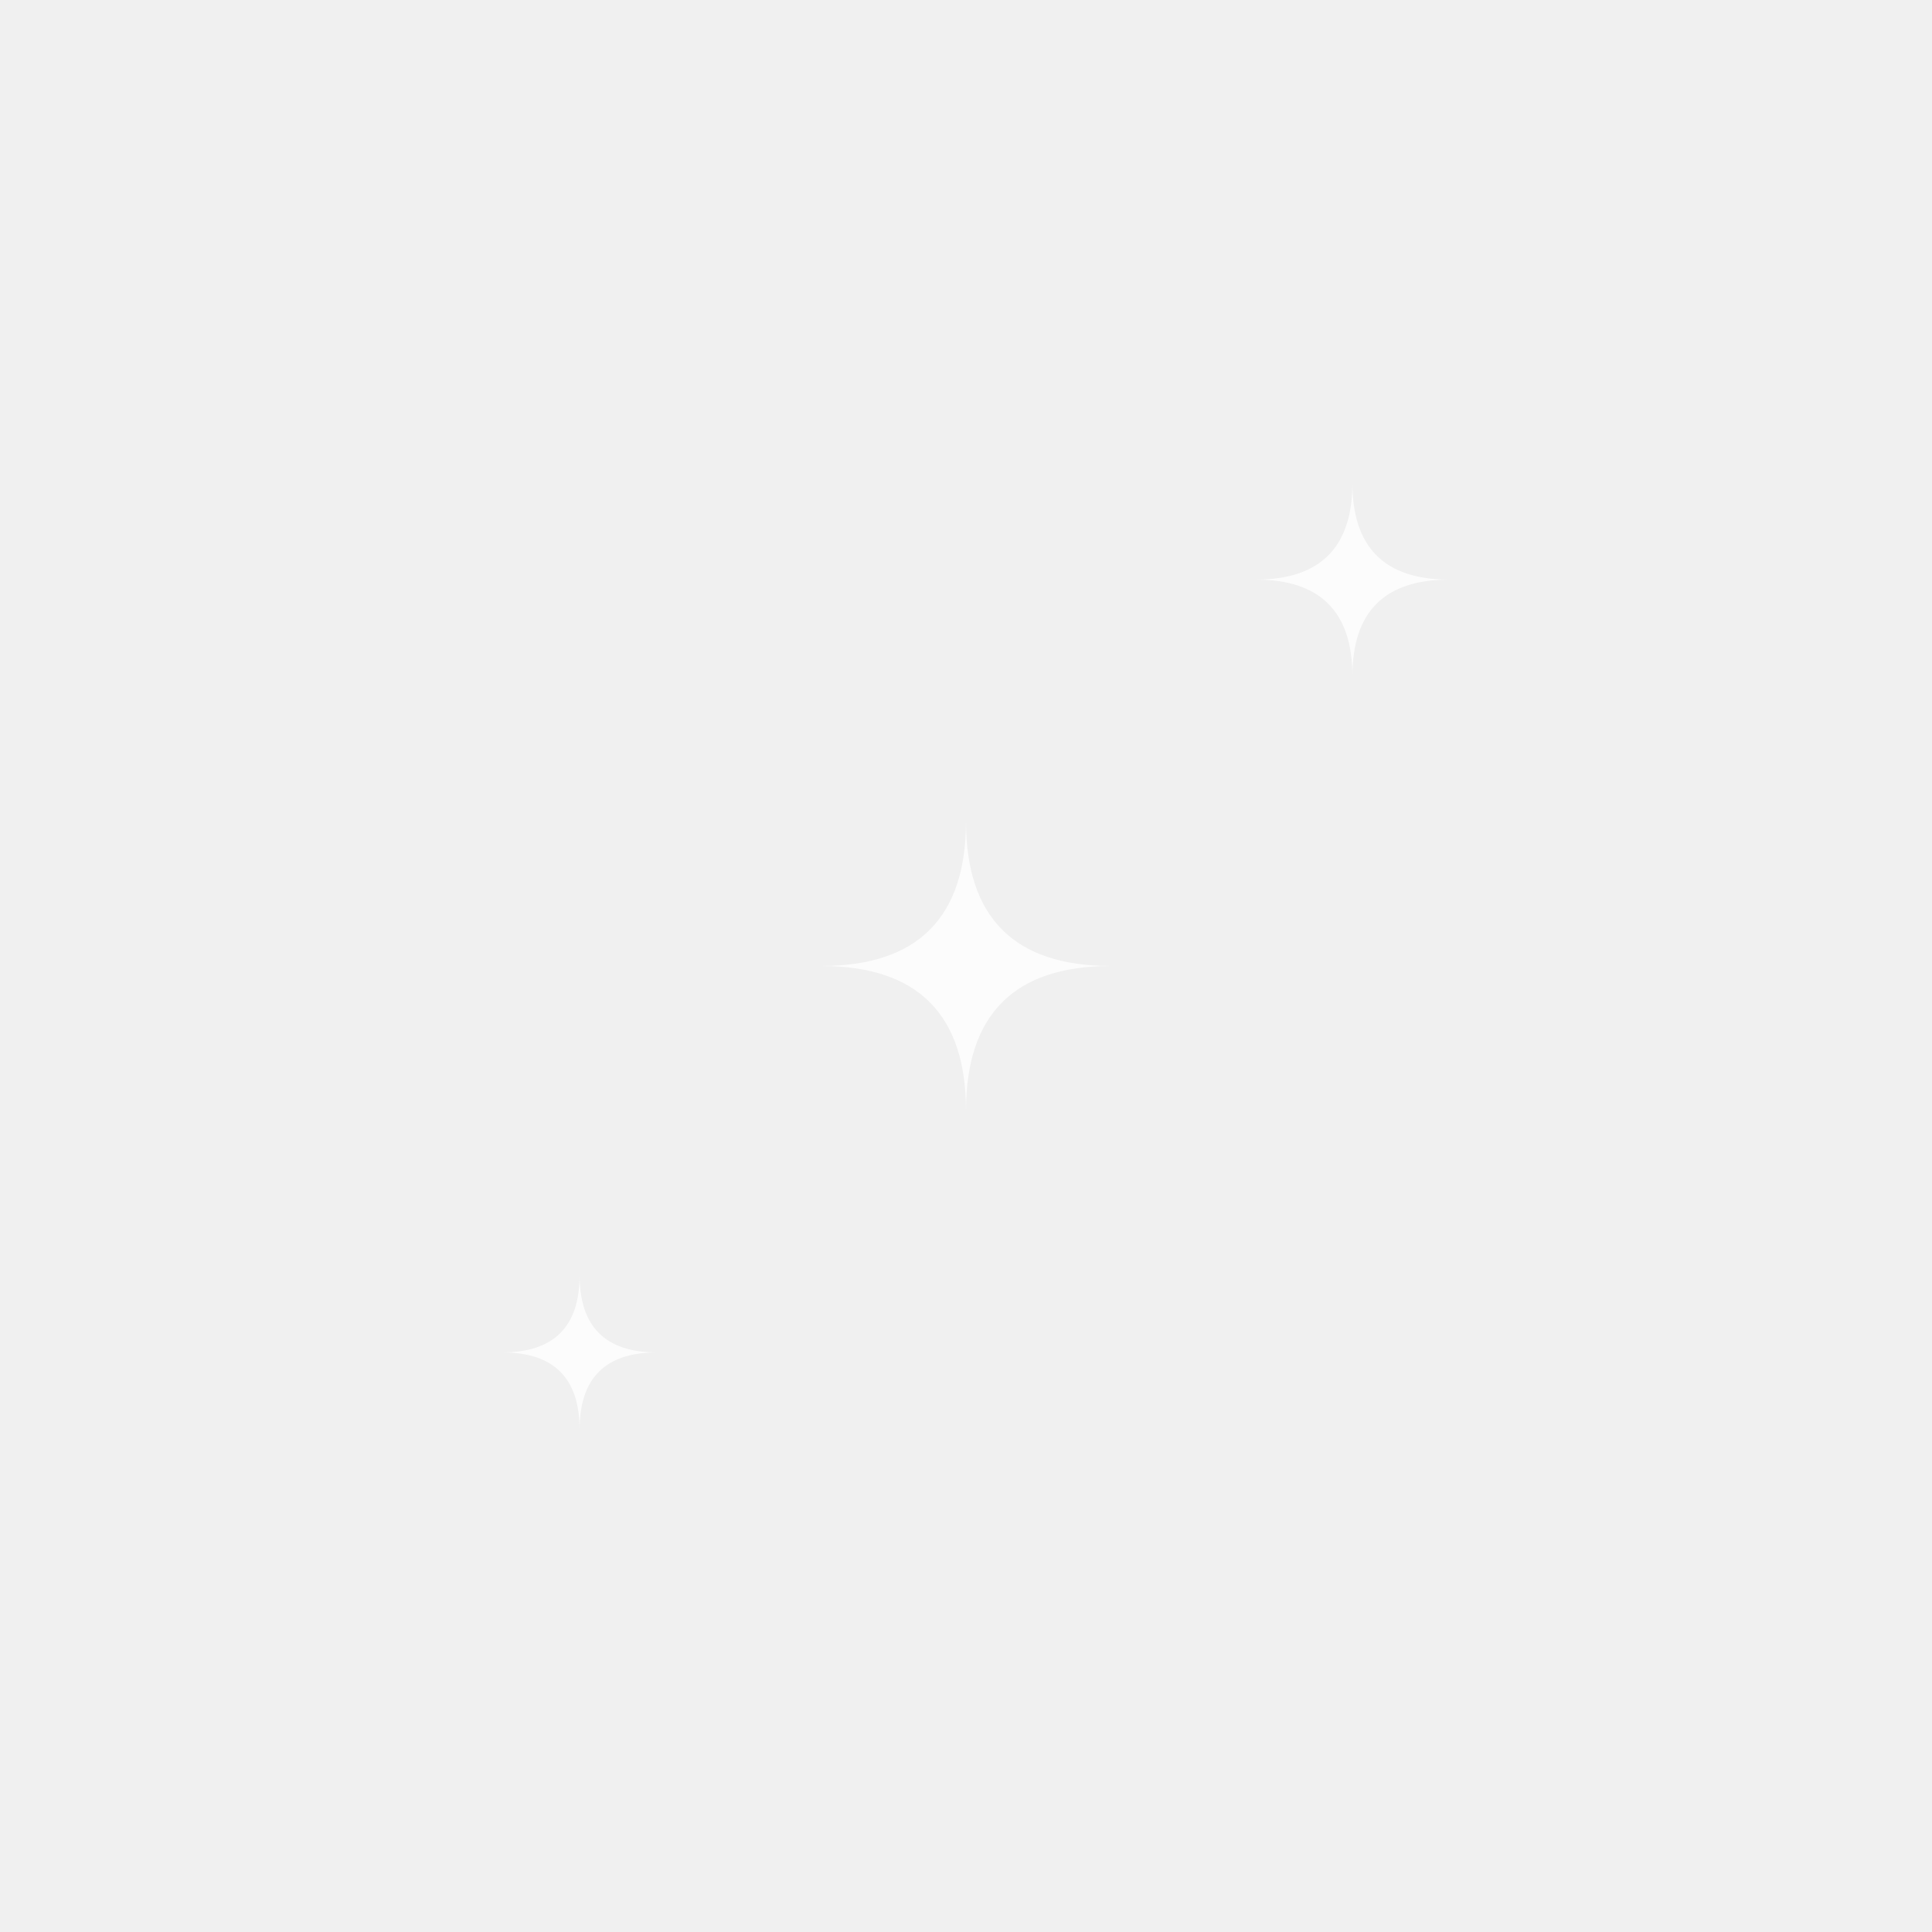
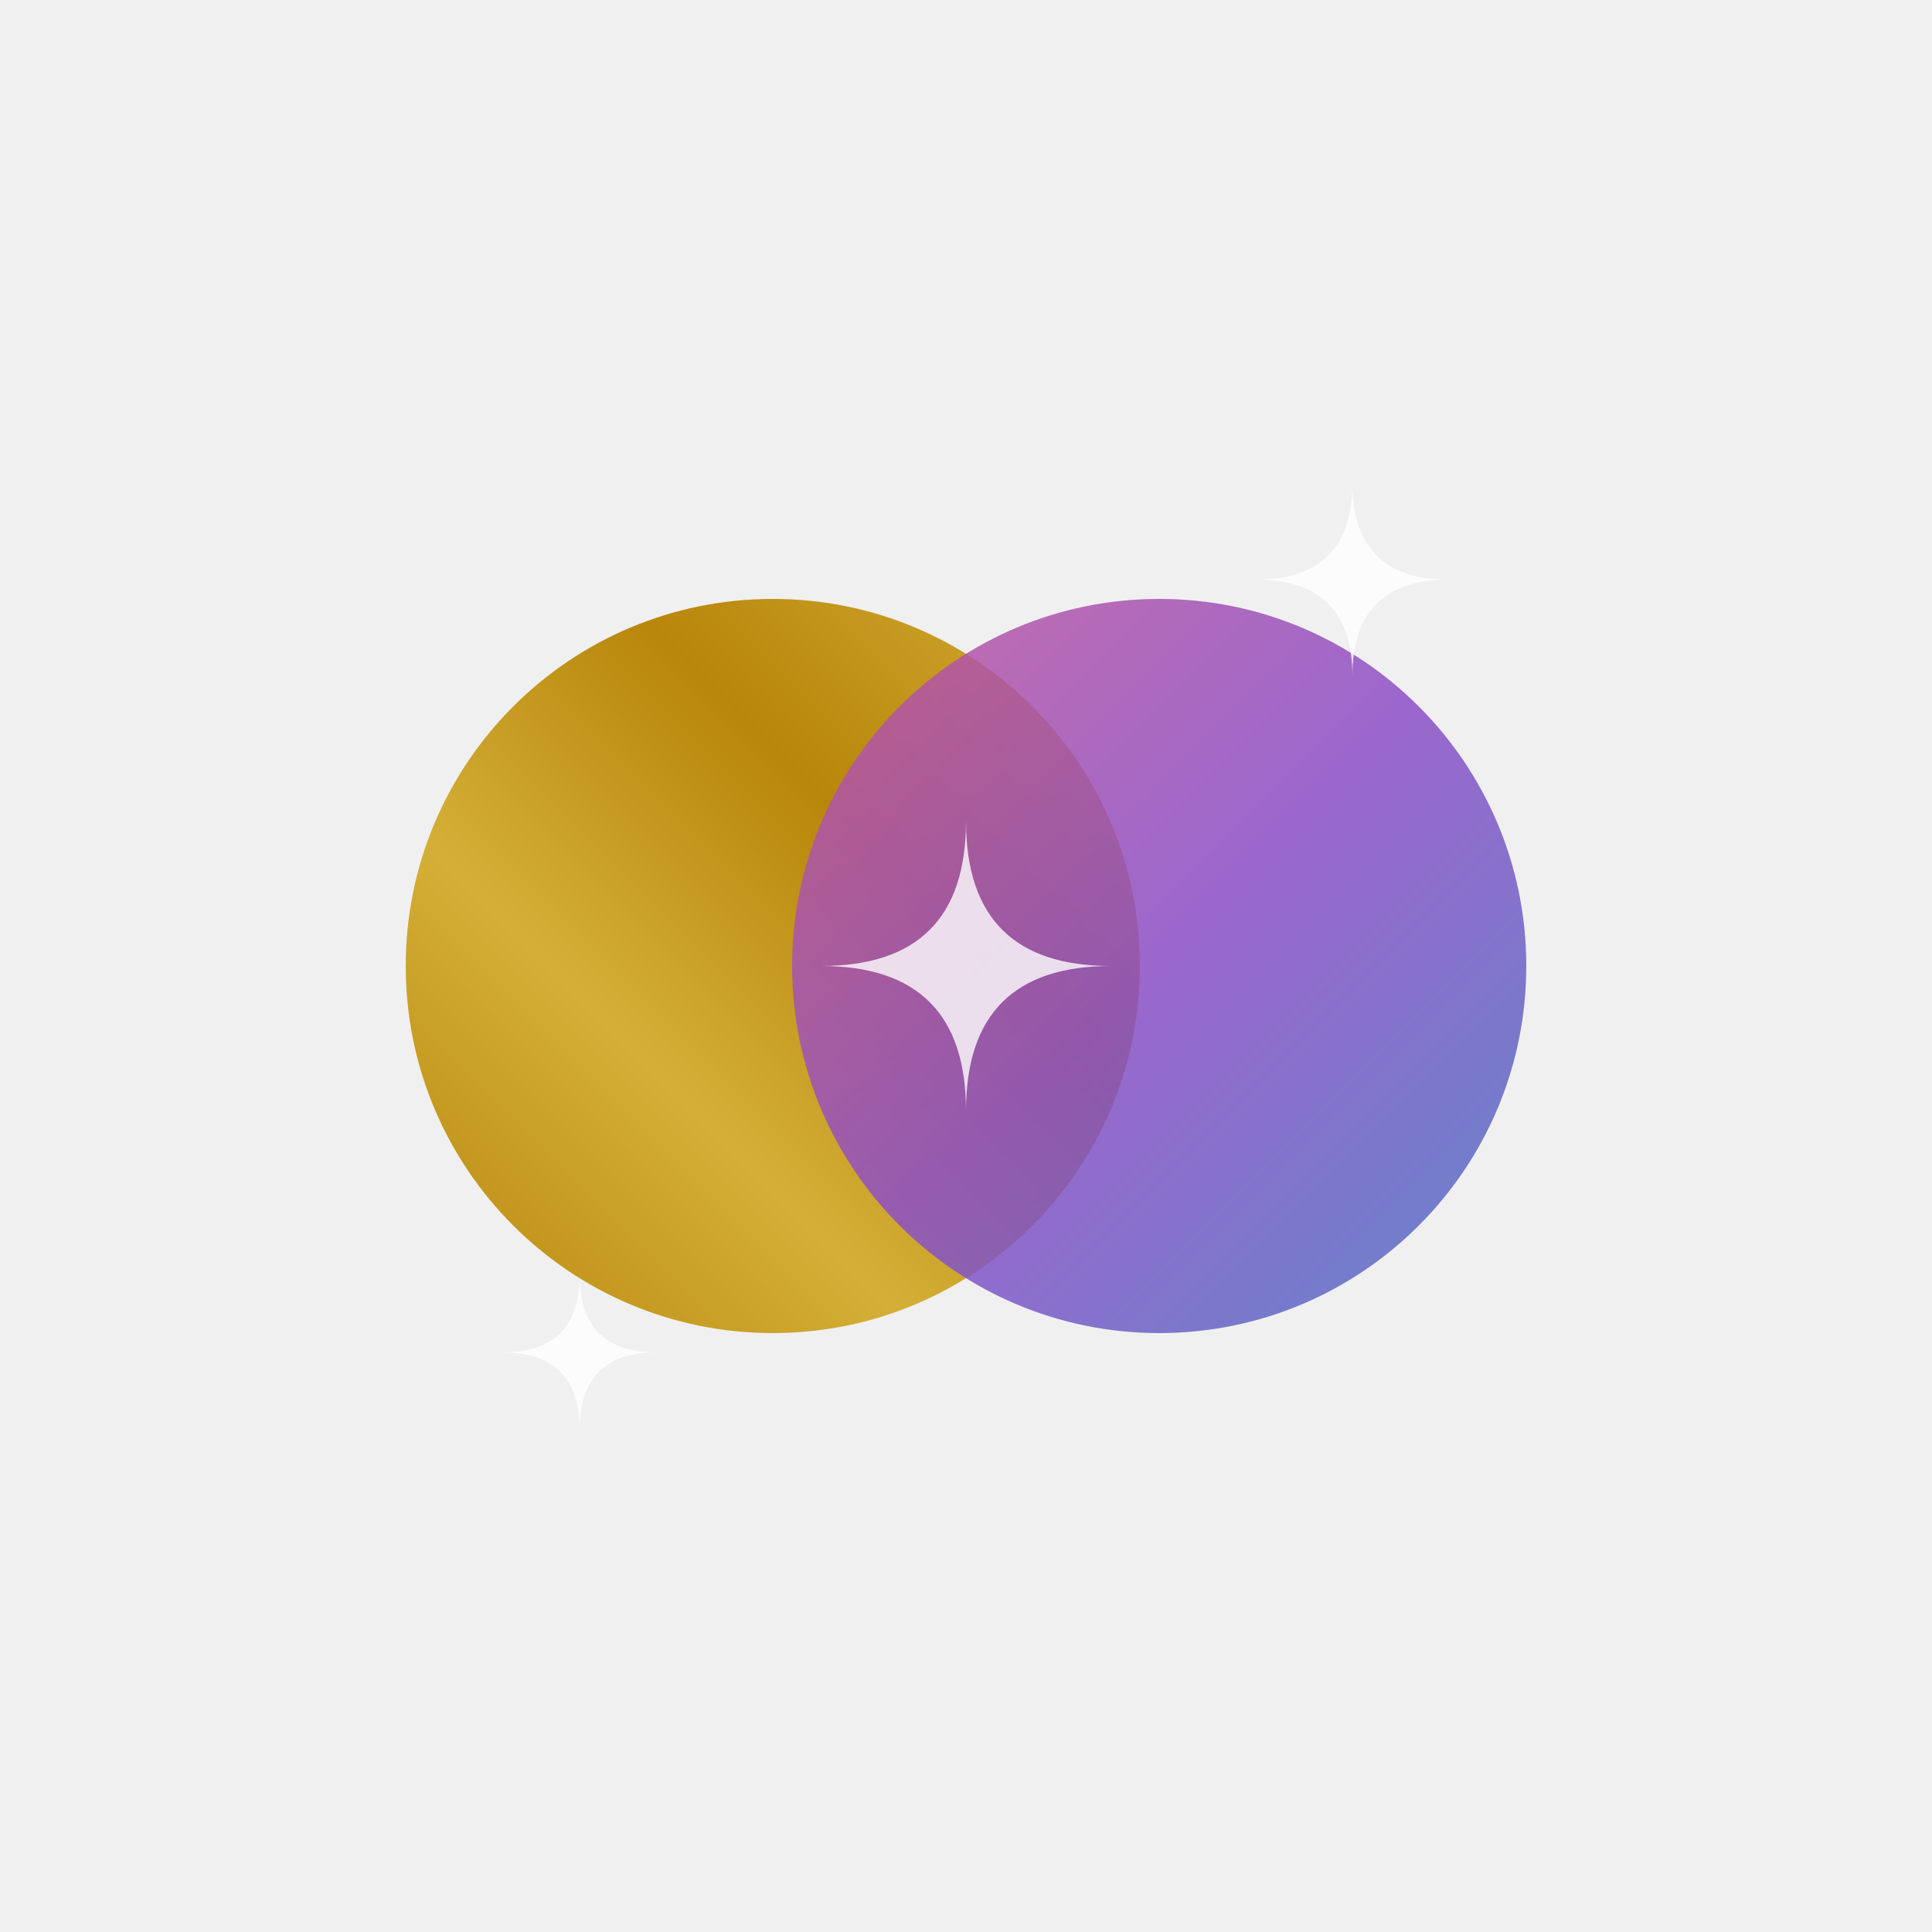
<svg xmlns="http://www.w3.org/2000/svg" width="200" height="200" viewBox="0 0 200 200">
  <defs>
    <linearGradient id="goldGrad" x1="0%" y1="100%" x2="100%" y2="0%">
-       <stop offset="0%" stop-color="#D4AF37" />
-       <stop offset="35%" stop-color="#FDF3CE" />
-       <stop offset="65%" stop-color="#D4AF37" />
-       <stop offset="100%" stop-color="#FDF3CE" />
+       <stop offset="0%" stop-color="#B8860B" />
+       <stop offset="35%" stop-color="#D4AF37" />
+       <stop offset="65%" stop-color="#B8860B" />
+       <stop offset="100%" stop-color="#D4AF37" />
    </linearGradient>
    <linearGradient id="mysticGrad" x1="0%" y1="0%" x2="100%" y2="100%">
-       <stop offset="0%" stop-color="#F1C4E1" />
-       <stop offset="50%" stop-color="#D4B5E8" />
-       <stop offset="100%" stop-color="#A2C2E8" />
+       <stop offset="0%" stop-color="#C2559B" />
+       <stop offset="50%" stop-color="#8B4FC7" />
+       <stop offset="100%" stop-color="#4A72C4" />
    </linearGradient>
    <radialGradient id="glow" cx="50%" cy="50%" r="50%">
      <stop offset="0%" stop-color="#FDF3CE" stop-opacity="0.6" />
      <stop offset="100%" stop-color="#FDF3CE" stop-opacity="0" />
    </radialGradient>
  </defs>
  <g transform="translate(100, 100)">
-     <path d="M -15 -45 A 45 45 0 1 1 -15 45 A 35 35 0 1 0 -15 -45 Z" fill="url(#goldGrad)" />
-     <path d="M 15 -45 A 45 45 0 1 0 15 45 A 35 35 0 1 1 15 -45 Z" fill="url(#mysticGrad)" opacity="0.9" />
+     <circle cx="-20" cy="0" r="38" fill="url(#goldGrad)" />
+     <circle cx="20" cy="0" r="38" fill="url(#mysticGrad)" opacity="0.85" />
    <path d="M 0 -15 Q 0 0 15 0 Q 0 0 0 15 Q 0 0 -15 0 Q 0 0 0 -15 Z" fill="#ffffff" opacity="0.8" />
    <path d="M -40 32 Q -40 40 -32 40 Q -40 40 -40 48 Q -40 40 -48 40 Q -40 40 -40 32 Z" fill="#ffffff" opacity="0.8" />
    <path d="M 40 -50 Q 40 -40 50 -40 Q 40 -40 40 -30 Q 40 -40 30 -40 Q 40 -40 40 -50 Z" fill="#ffffff" opacity="0.8" />
  </g>
</svg>
